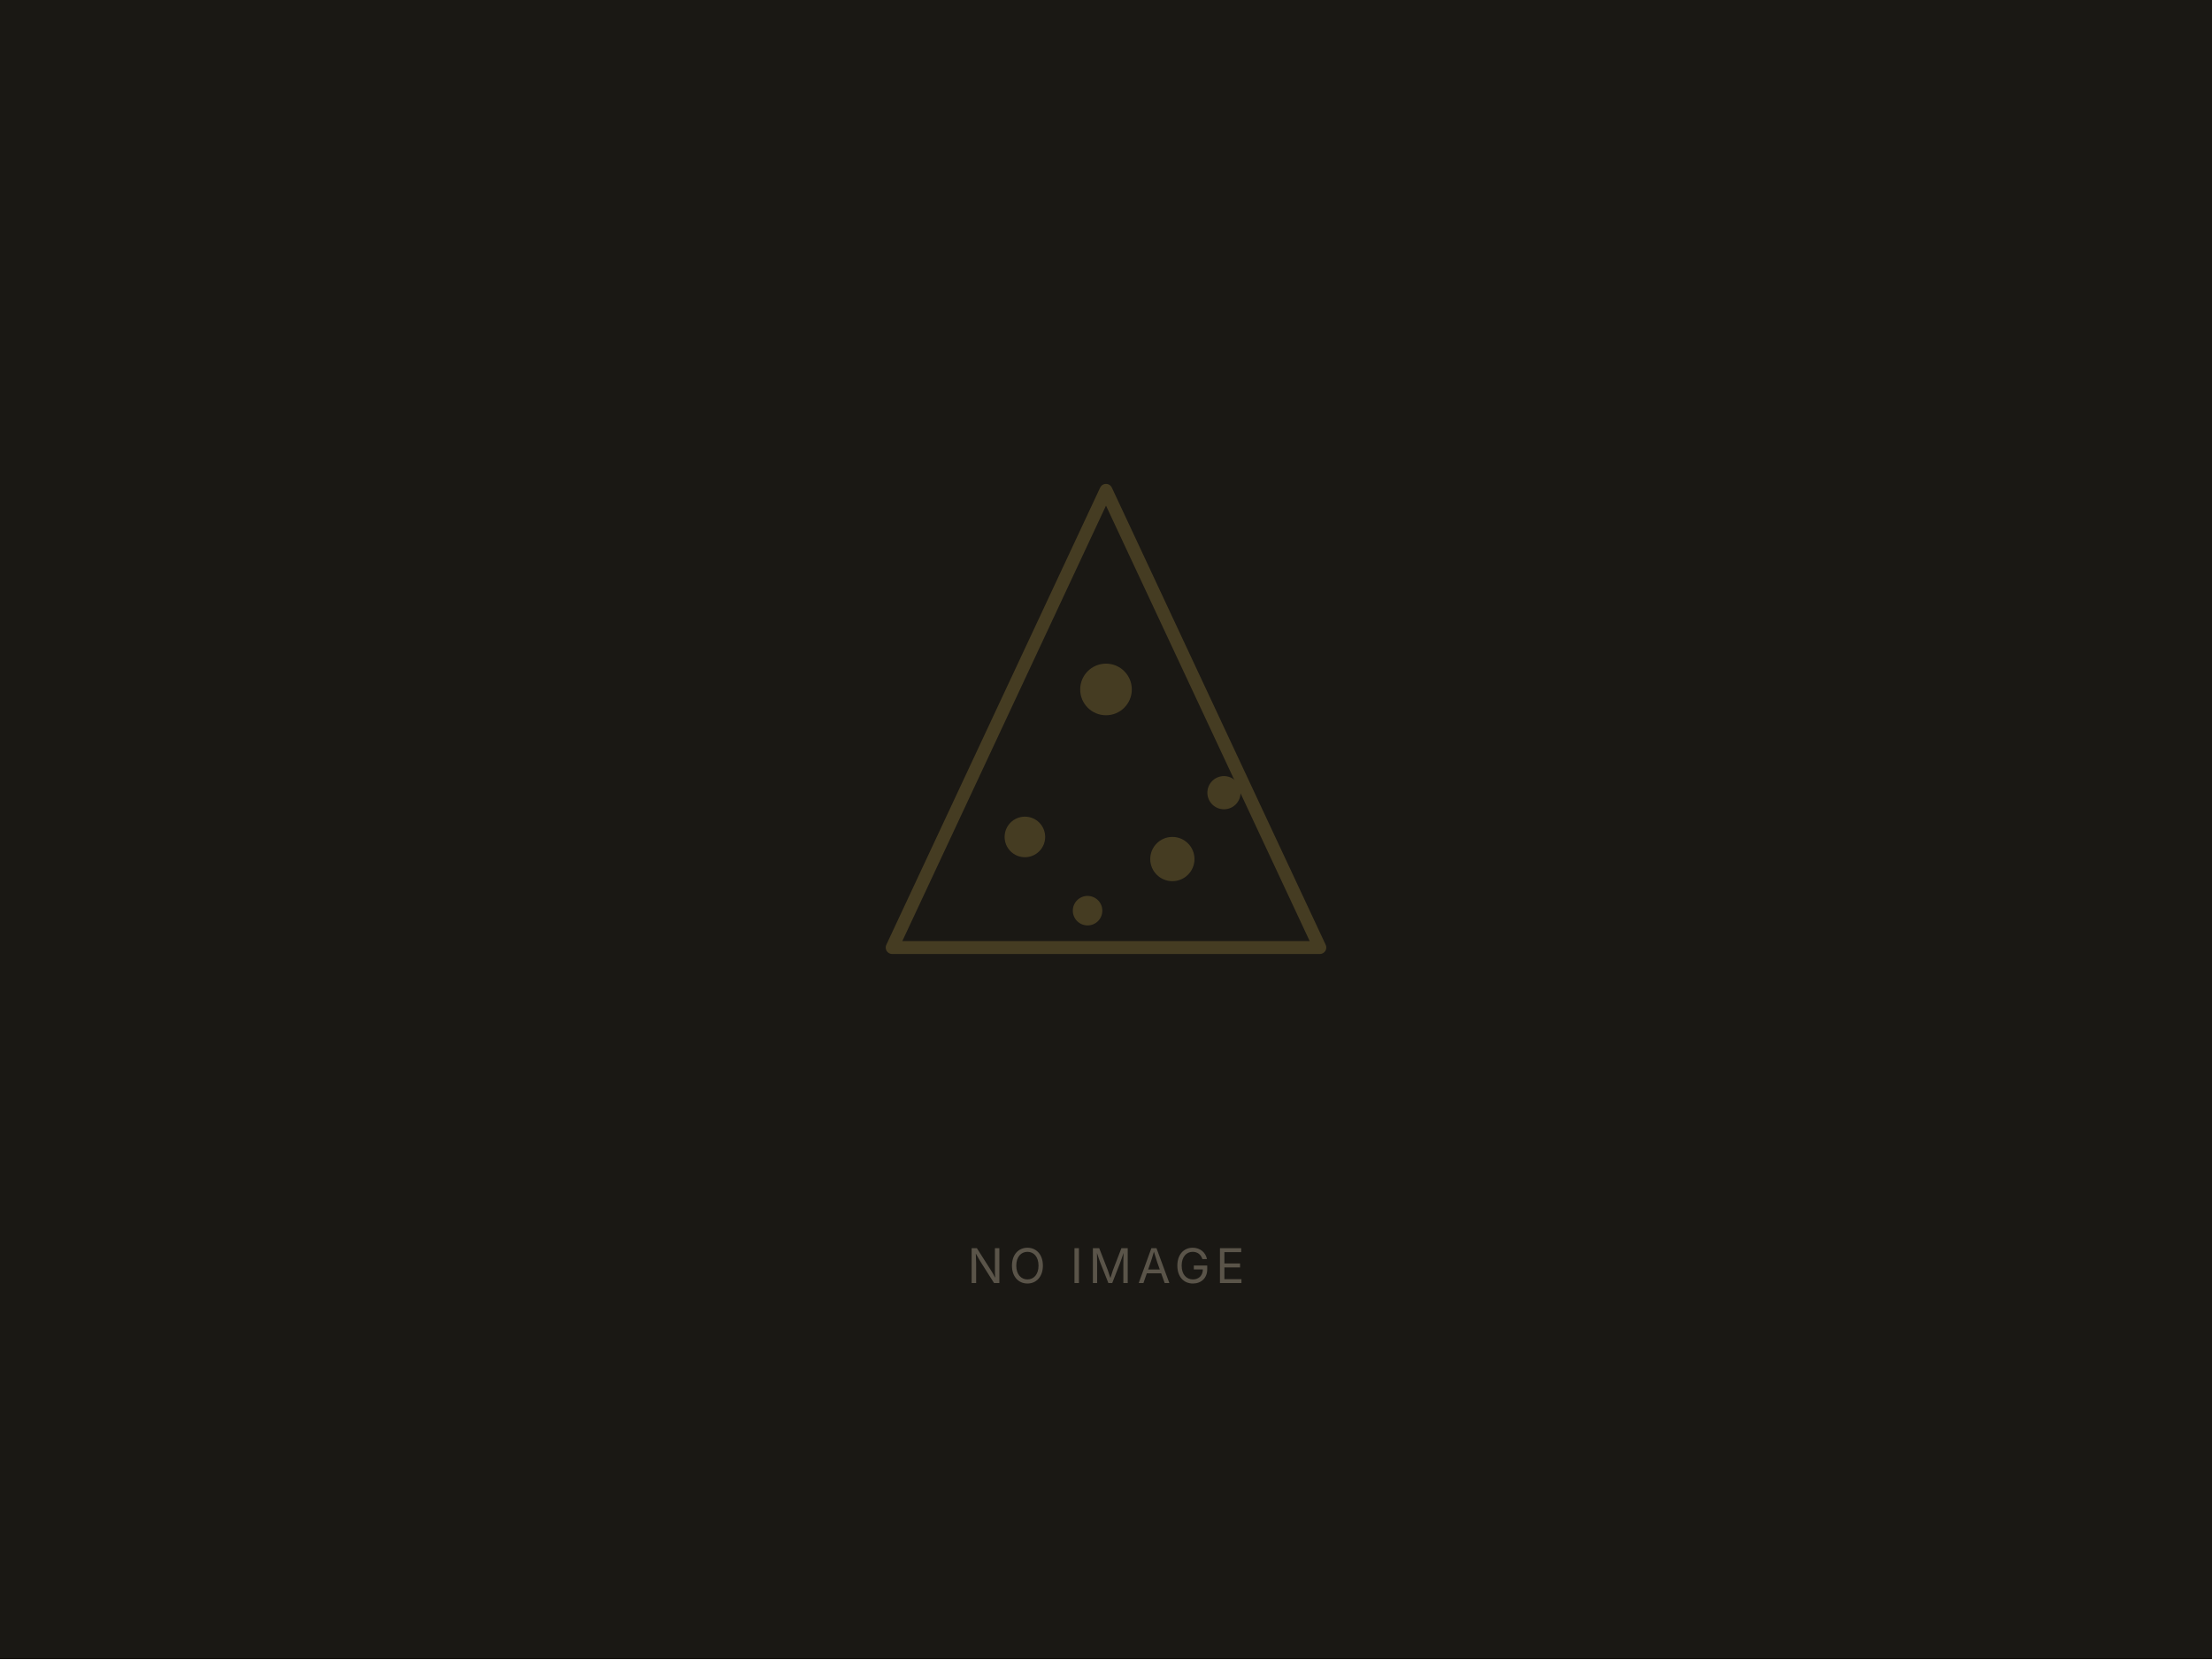
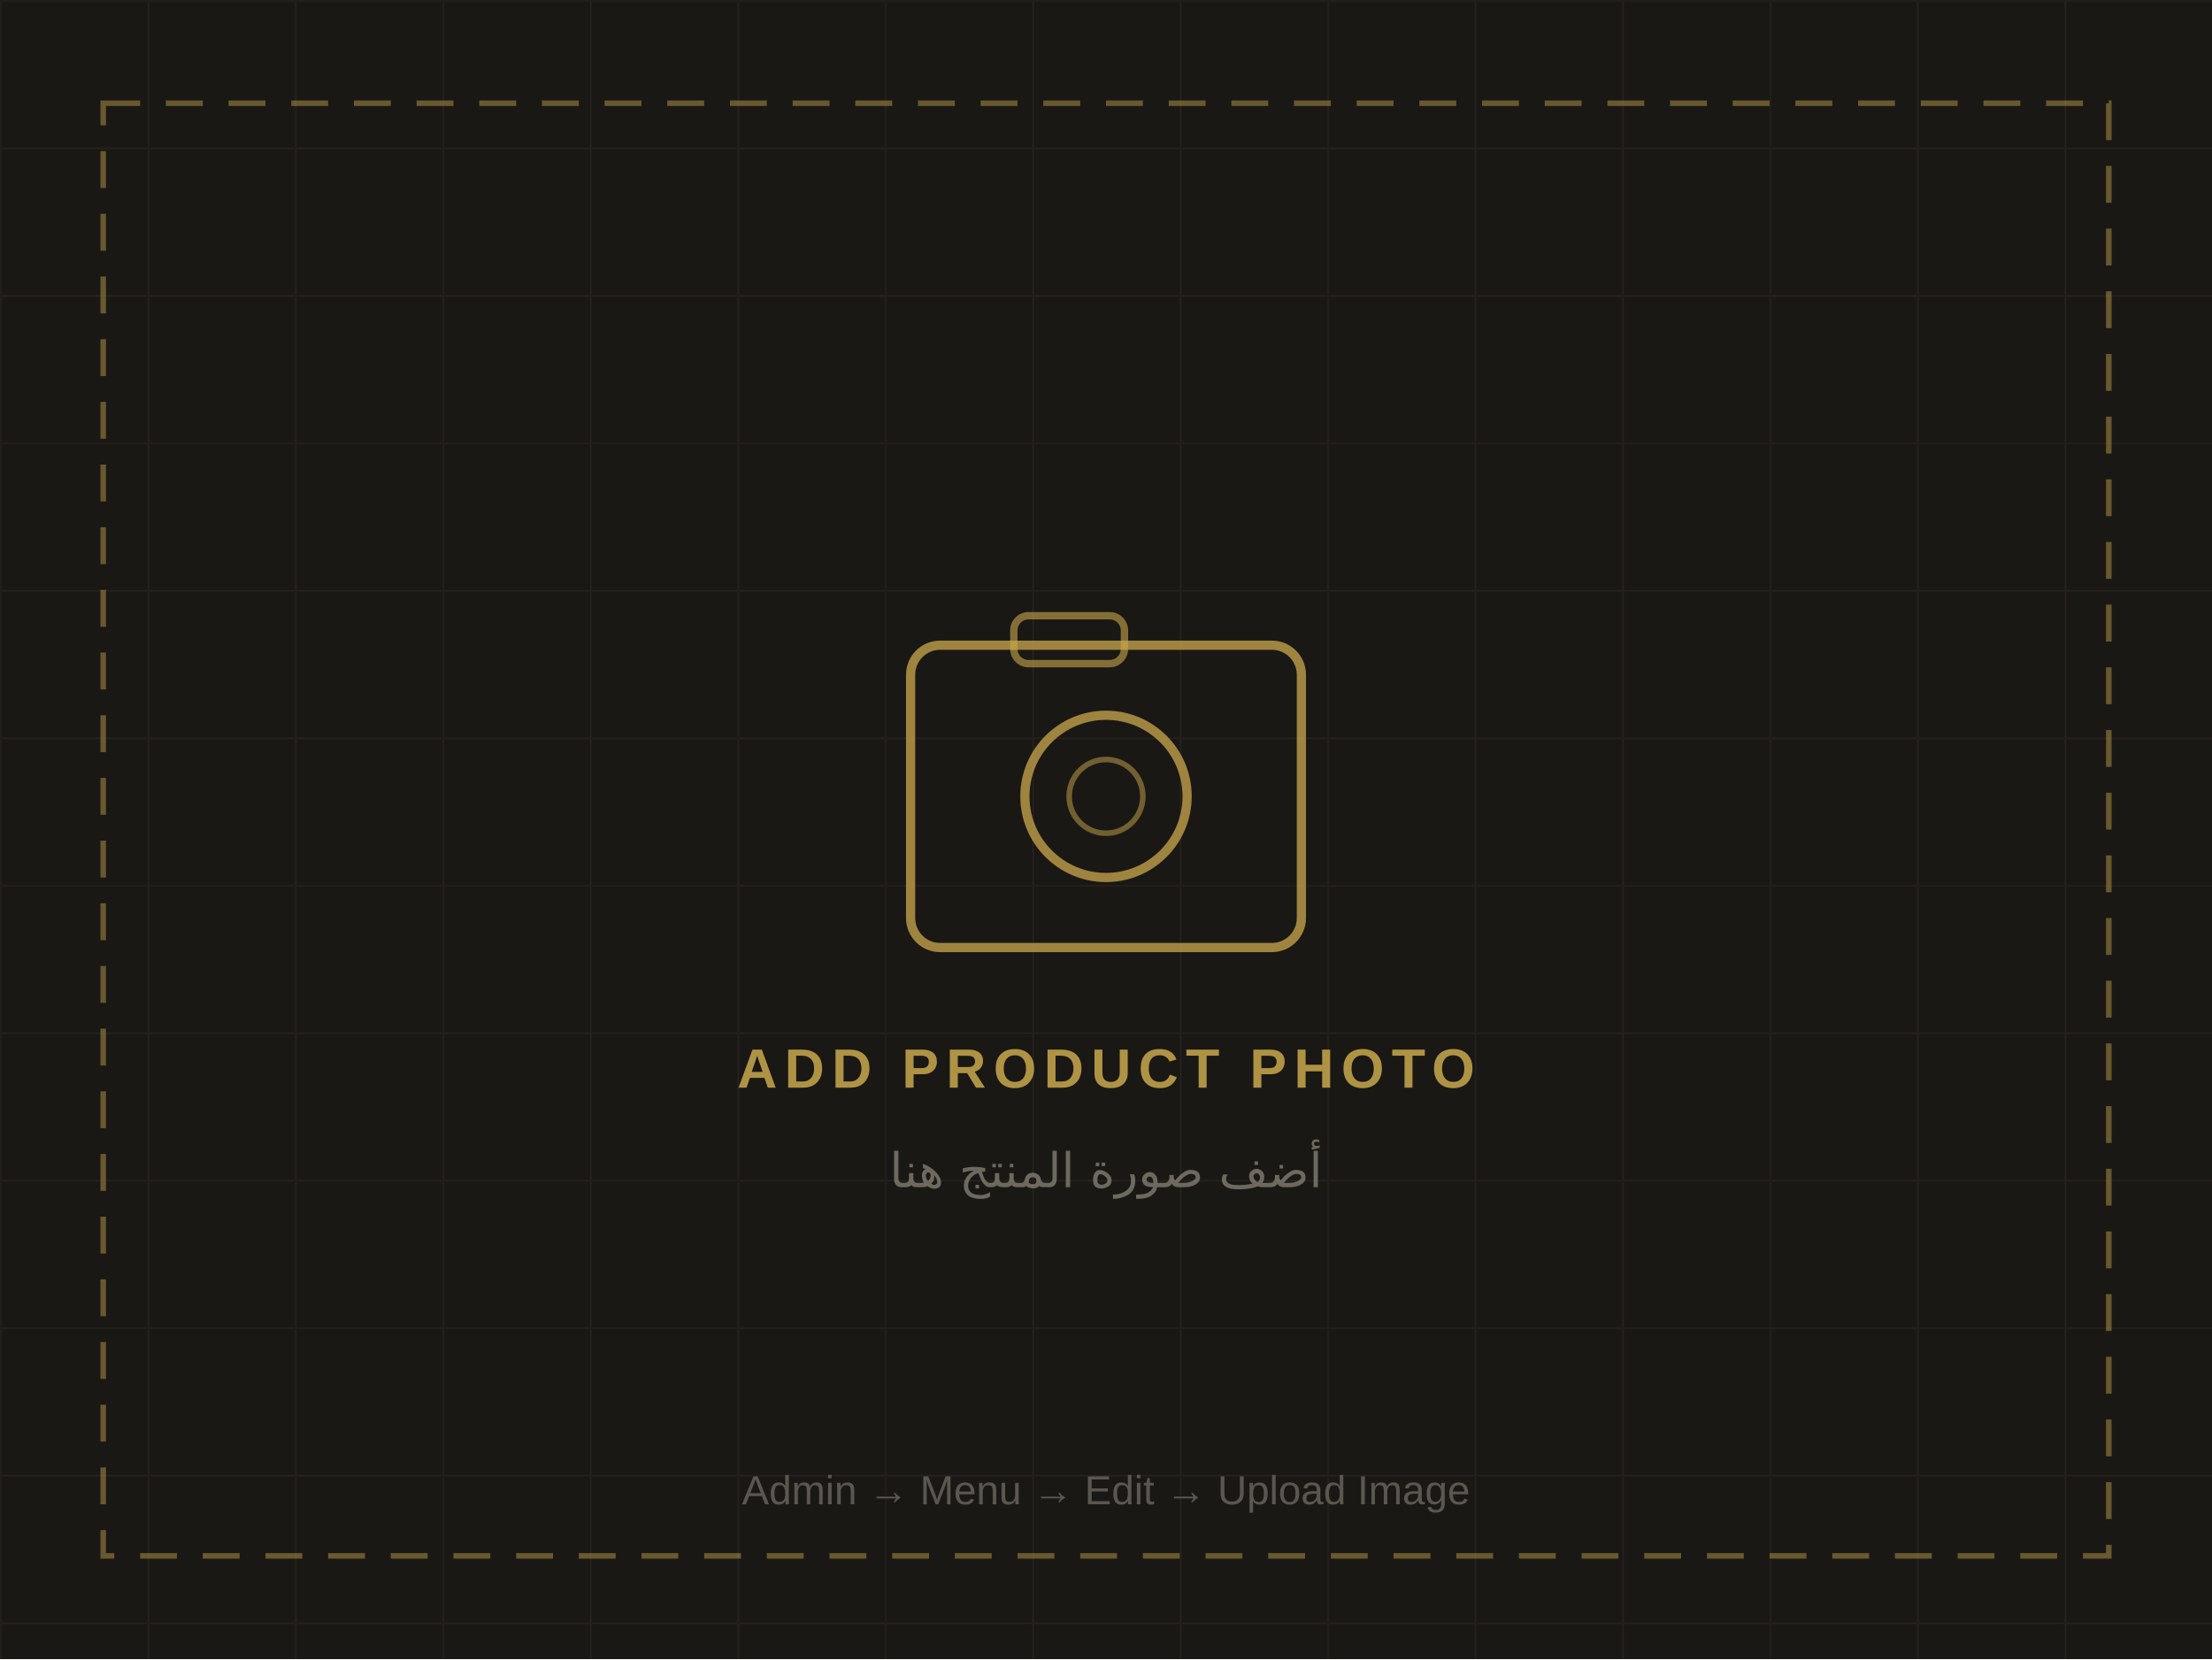
<svg xmlns="http://www.w3.org/2000/svg" viewBox="0 0 600 450">
-   <rect width="600" height="450" fill="#1a1814" />
-   <g transform="translate(300 205)" opacity="0.25">
-     <path d="M0,-72 L58,52 L-58,52 Z" fill="none" stroke="#c9a84c" stroke-width="3.5" stroke-linejoin="round" stroke-linecap="round" />
-     <circle cx="0" cy="-18" r="7" fill="#c9a84c" />
-     <circle cx="-22" cy="22" r="5.5" fill="#c9a84c" />
-     <circle cx="18" cy="28" r="6" fill="#c9a84c" />
-     <circle cx="-5" cy="42" r="4" fill="#c9a84c" />
-     <circle cx="32" cy="10" r="4.5" fill="#c9a84c" />
-   </g>
-   <text x="300" y="348" text-anchor="middle" font-family="system-ui,-apple-system,sans-serif" font-size="13" letter-spacing="1.5" fill="#5a5449" text-transform="uppercase">NO IMAGE</text>
+   <rect width="600" height="450" fill="#1a1815" />
+   <defs>
+     <pattern id="g" width="40" height="40" patternUnits="userSpaceOnUse">
+       <path d="M40 0L0 0 0 40" fill="none" stroke="#221f1b" stroke-width="1" />
+     </pattern>
+   </defs>
+   <rect width="600" height="450" fill="url(#g)" />
+   <rect x="28" y="28" width="544" height="394" fill="none" stroke="#c9a84c" stroke-width="1.5" stroke-dasharray="10 7" opacity="0.45" />
+   <rect x="247" y="175" width="106" height="82" rx="8" fill="none" stroke="#c9a84c" stroke-width="2.5" opacity="0.75" />
+   <circle cx="300" cy="216" r="22" fill="none" stroke="#c9a84c" stroke-width="2.5" opacity="0.75" />
+   <circle cx="300" cy="216" r="10" fill="none" stroke="#c9a84c" stroke-width="1.5" opacity="0.5" />
+   <rect x="275" y="167" width="30" height="13" rx="4" fill="none" stroke="#c9a84c" stroke-width="2" opacity="0.6" />
+   <text x="300" y="295" font-family="'Segoe UI', Arial, sans-serif" font-size="15" font-weight="600" fill="#c9a84c" text-anchor="middle" letter-spacing="2" opacity="0.85">ADD PRODUCT PHOTO</text>
+   <text x="300" y="322" font-family="'Segoe UI', Tahoma, Arial, sans-serif" font-size="13" fill="#9a9585" text-anchor="middle" opacity="0.65">أضف صورة المنتج هنا</text>
+   <text x="300" y="408" font-family="'Segoe UI', Arial, sans-serif" font-size="11" fill="#5a5650" text-anchor="middle">Admin → Menu → Edit → Upload Image</text>
</svg>
